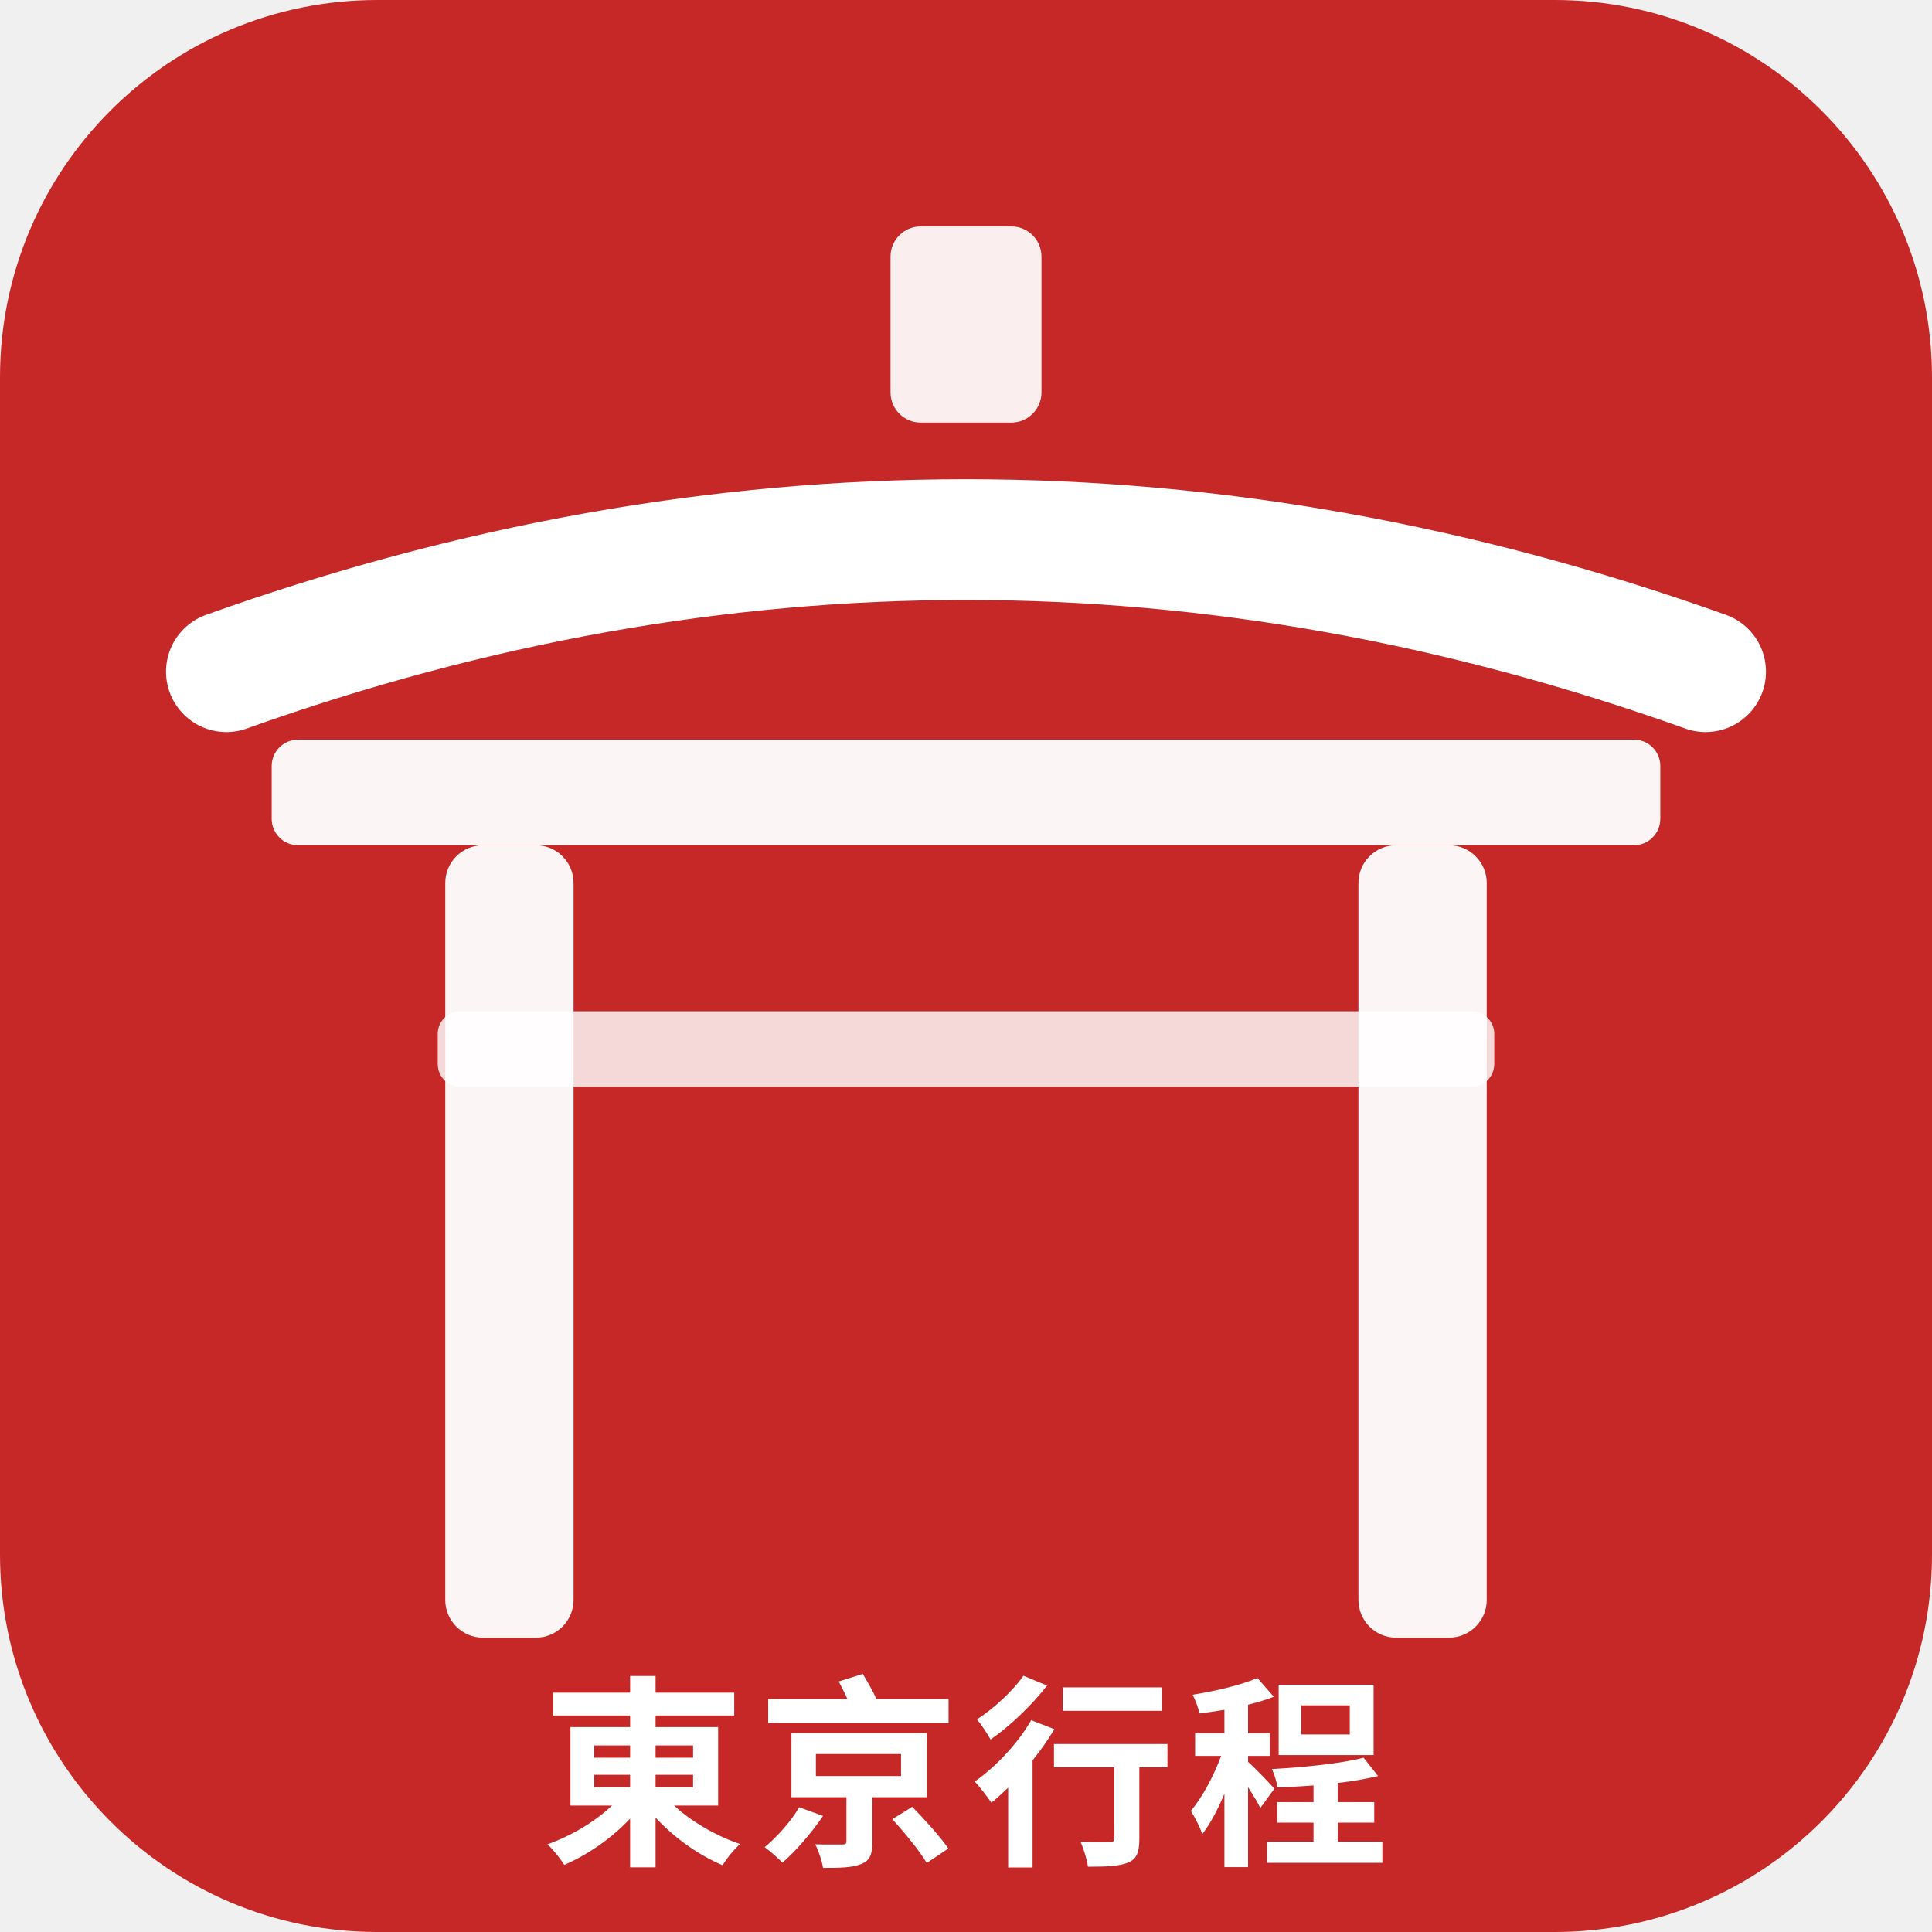
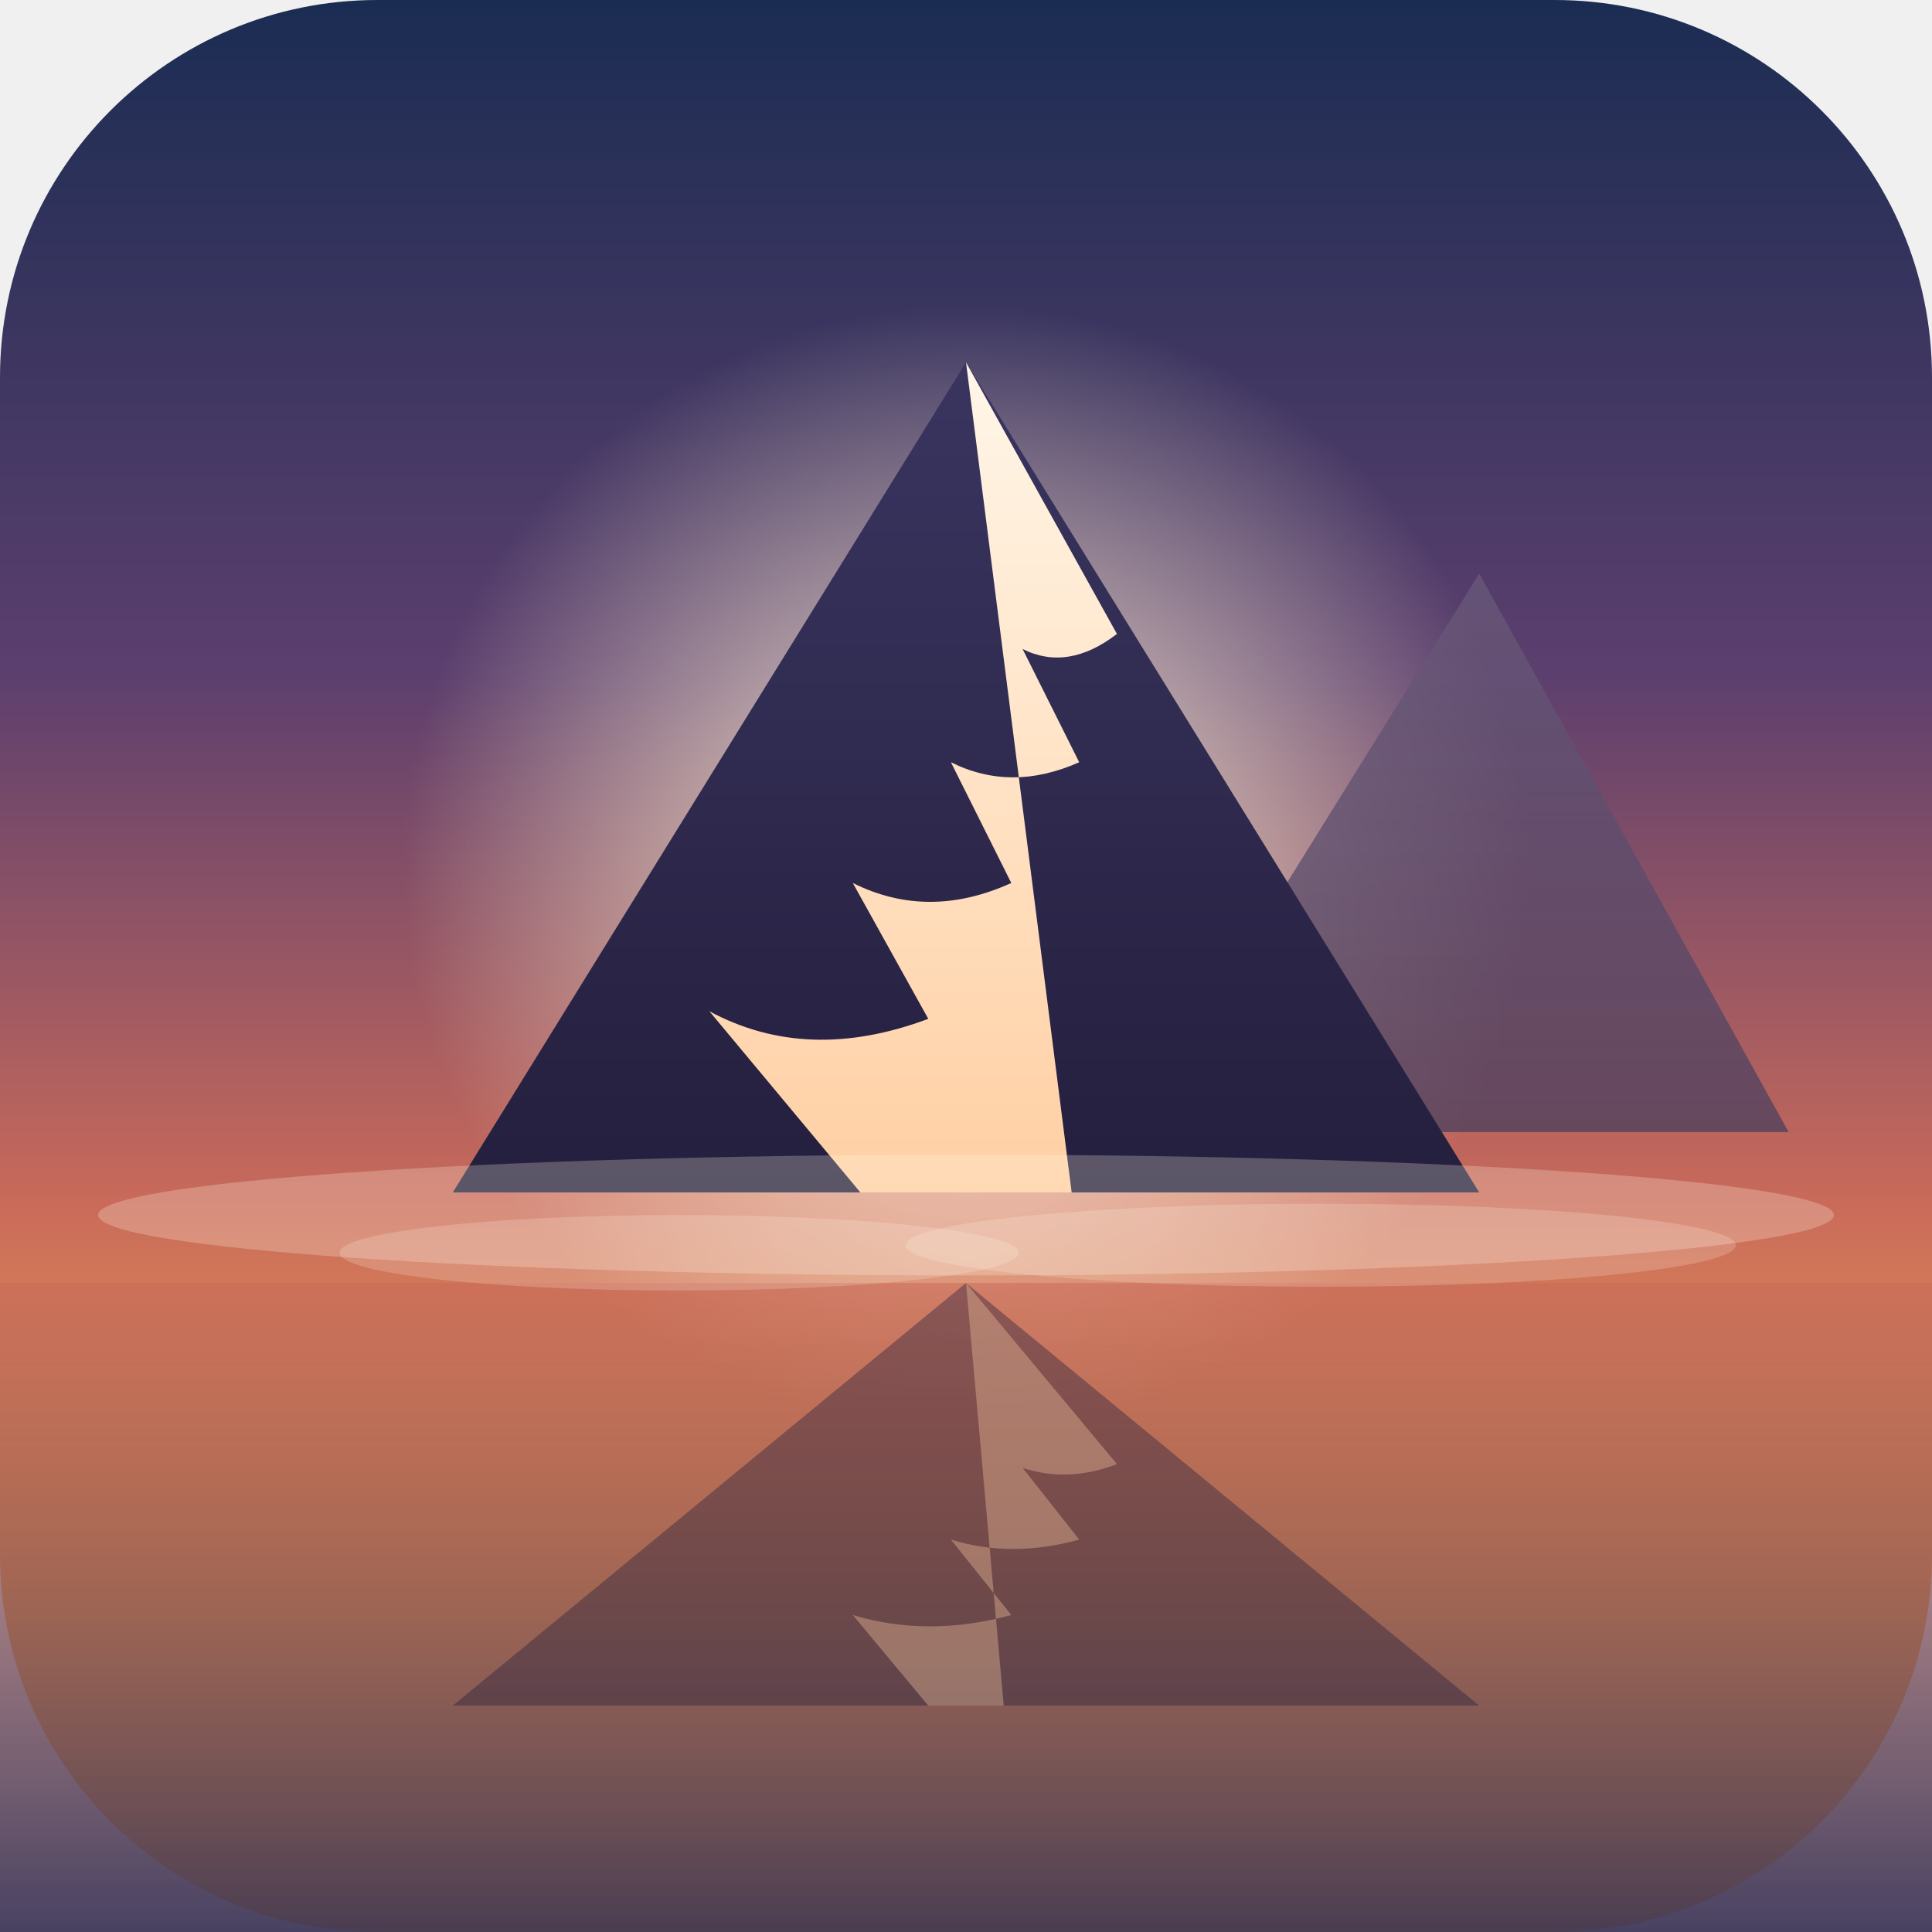
<svg xmlns="http://www.w3.org/2000/svg" viewBox="0 0 512 512">
-   <rect width="512" height="512" rx="100" fill="#c62828" />
-   <rect x="236" y="60" width="40" height="52" rx="8" fill="white" opacity="0.92" />
-   <path d="M60 178 Q256 108 452 178" stroke="white" stroke-width="32" fill="none" stroke-linecap="round" />
-   <rect x="72" y="196" width="368" height="28" rx="7" fill="white" opacity="0.95" />
-   <rect x="116" y="268" width="280" height="20" rx="6" fill="white" opacity="0.82" />
-   <rect x="118" y="224" width="34" height="210" rx="10" fill="white" opacity="0.95" />
-   <rect x="360" y="224" width="34" height="210" rx="10" fill="white" opacity="0.95" />
-   <text x="256" y="490" text-anchor="middle" font-size="54" font-family="'Hiragino Sans','Noto Sans CJK TC','Microsoft JhengHei',sans-serif" fill="white" font-weight="700" letter-spacing="3">東京行程</text>
+   <defs>
+     <linearGradient id="sky" x1="0" y1="0" x2="0" y2="1">
+       <stop offset="0%" stop-color="#1a2c52" />
+       <stop offset="35%" stop-color="#5c3f6e" />
+       <stop offset="62%" stop-color="#c96a5a" />
+       <stop offset="82%" stop-color="#f0a856" />
+       <stop offset="100%" stop-color="#ffd68a" />
+     </linearGradient>
+     <linearGradient id="mtn" x1="0" y1="0" x2="0" y2="1">
+       <stop offset="0%" stop-color="#3a3560" />
+       <stop offset="100%" stop-color="#241f3d" />
+     </linearGradient>
+     <linearGradient id="mtnFar" x1="0" y1="0" x2="0" y2="1">
+       <stop offset="0%" stop-color="#6b5a7a" />
+       <stop offset="100%" stop-color="#4a3f5e" />
+     </linearGradient>
+     <linearGradient id="snow" x1="0" y1="0" x2="0" y2="1">
+       <stop offset="0%" stop-color="#fff6e8" />
+       <stop offset="100%" stop-color="#ffcfa3" />
+     </linearGradient>
+     <linearGradient id="lake" x1="0" y1="0" x2="0" y2="1">
+       <stop offset="0%" stop-color="#c96a5a" stop-opacity="0.55" />
+       <stop offset="100%" stop-color="#2a2348" stop-opacity="0.85" />
+     </linearGradient>
+     <radialGradient id="sun" cx="50%" cy="50%" r="50%">
+       <stop offset="0%" stop-color="#fff3d6" stop-opacity="0.95" />
+       <stop offset="100%" stop-color="#fff3d6" stop-opacity="0" />
+     </radialGradient>
+   </defs>
+   <rect width="512" height="512" rx="100" fill="url(#sky)" />
+   <circle cx="256" cy="230" r="150" fill="url(#sun)" />
+   <path d="M300 300 L392 152 L474 300 Z" fill="url(#mtnFar)" opacity="0.75" />
+   <path d="M256 96 L392 316 L120 316 Z" fill="url(#mtn)" />
+   <path d="M256 96            L296 168            Q283 178 271 172            L286 202            Q268 210 252 202            L268 234            Q246 244 226 234            L246 270            Q214 282 188 268            L228 316            L284 316            Z" fill="url(#snow)" />
+   <path d="M0 340 L512 340 L512 512 L0 512 Z" fill="url(#lake)" />
+   <path d="M256 340 L392 452 L120 452 Z" fill="#241f3d" opacity="0.4" />
+   <path d="M256 340 L296 388 Q283 393 271 389 L286 408 Q268 413 252 408 L268 428 Q246 434 226 428 L246 452 L266 452 Z" fill="#ffcfa3" opacity="0.35" />
+   <ellipse cx="256" cy="322" rx="230" ry="16" fill="#fff6e8" opacity="0.25" />
+   <ellipse cx="180" cy="332" rx="90" ry="10" fill="#fff6e8" opacity="0.2" />
+   <ellipse cx="350" cy="330" rx="110" ry="11" fill="#fff6e8" opacity="0.2" />
</svg>
